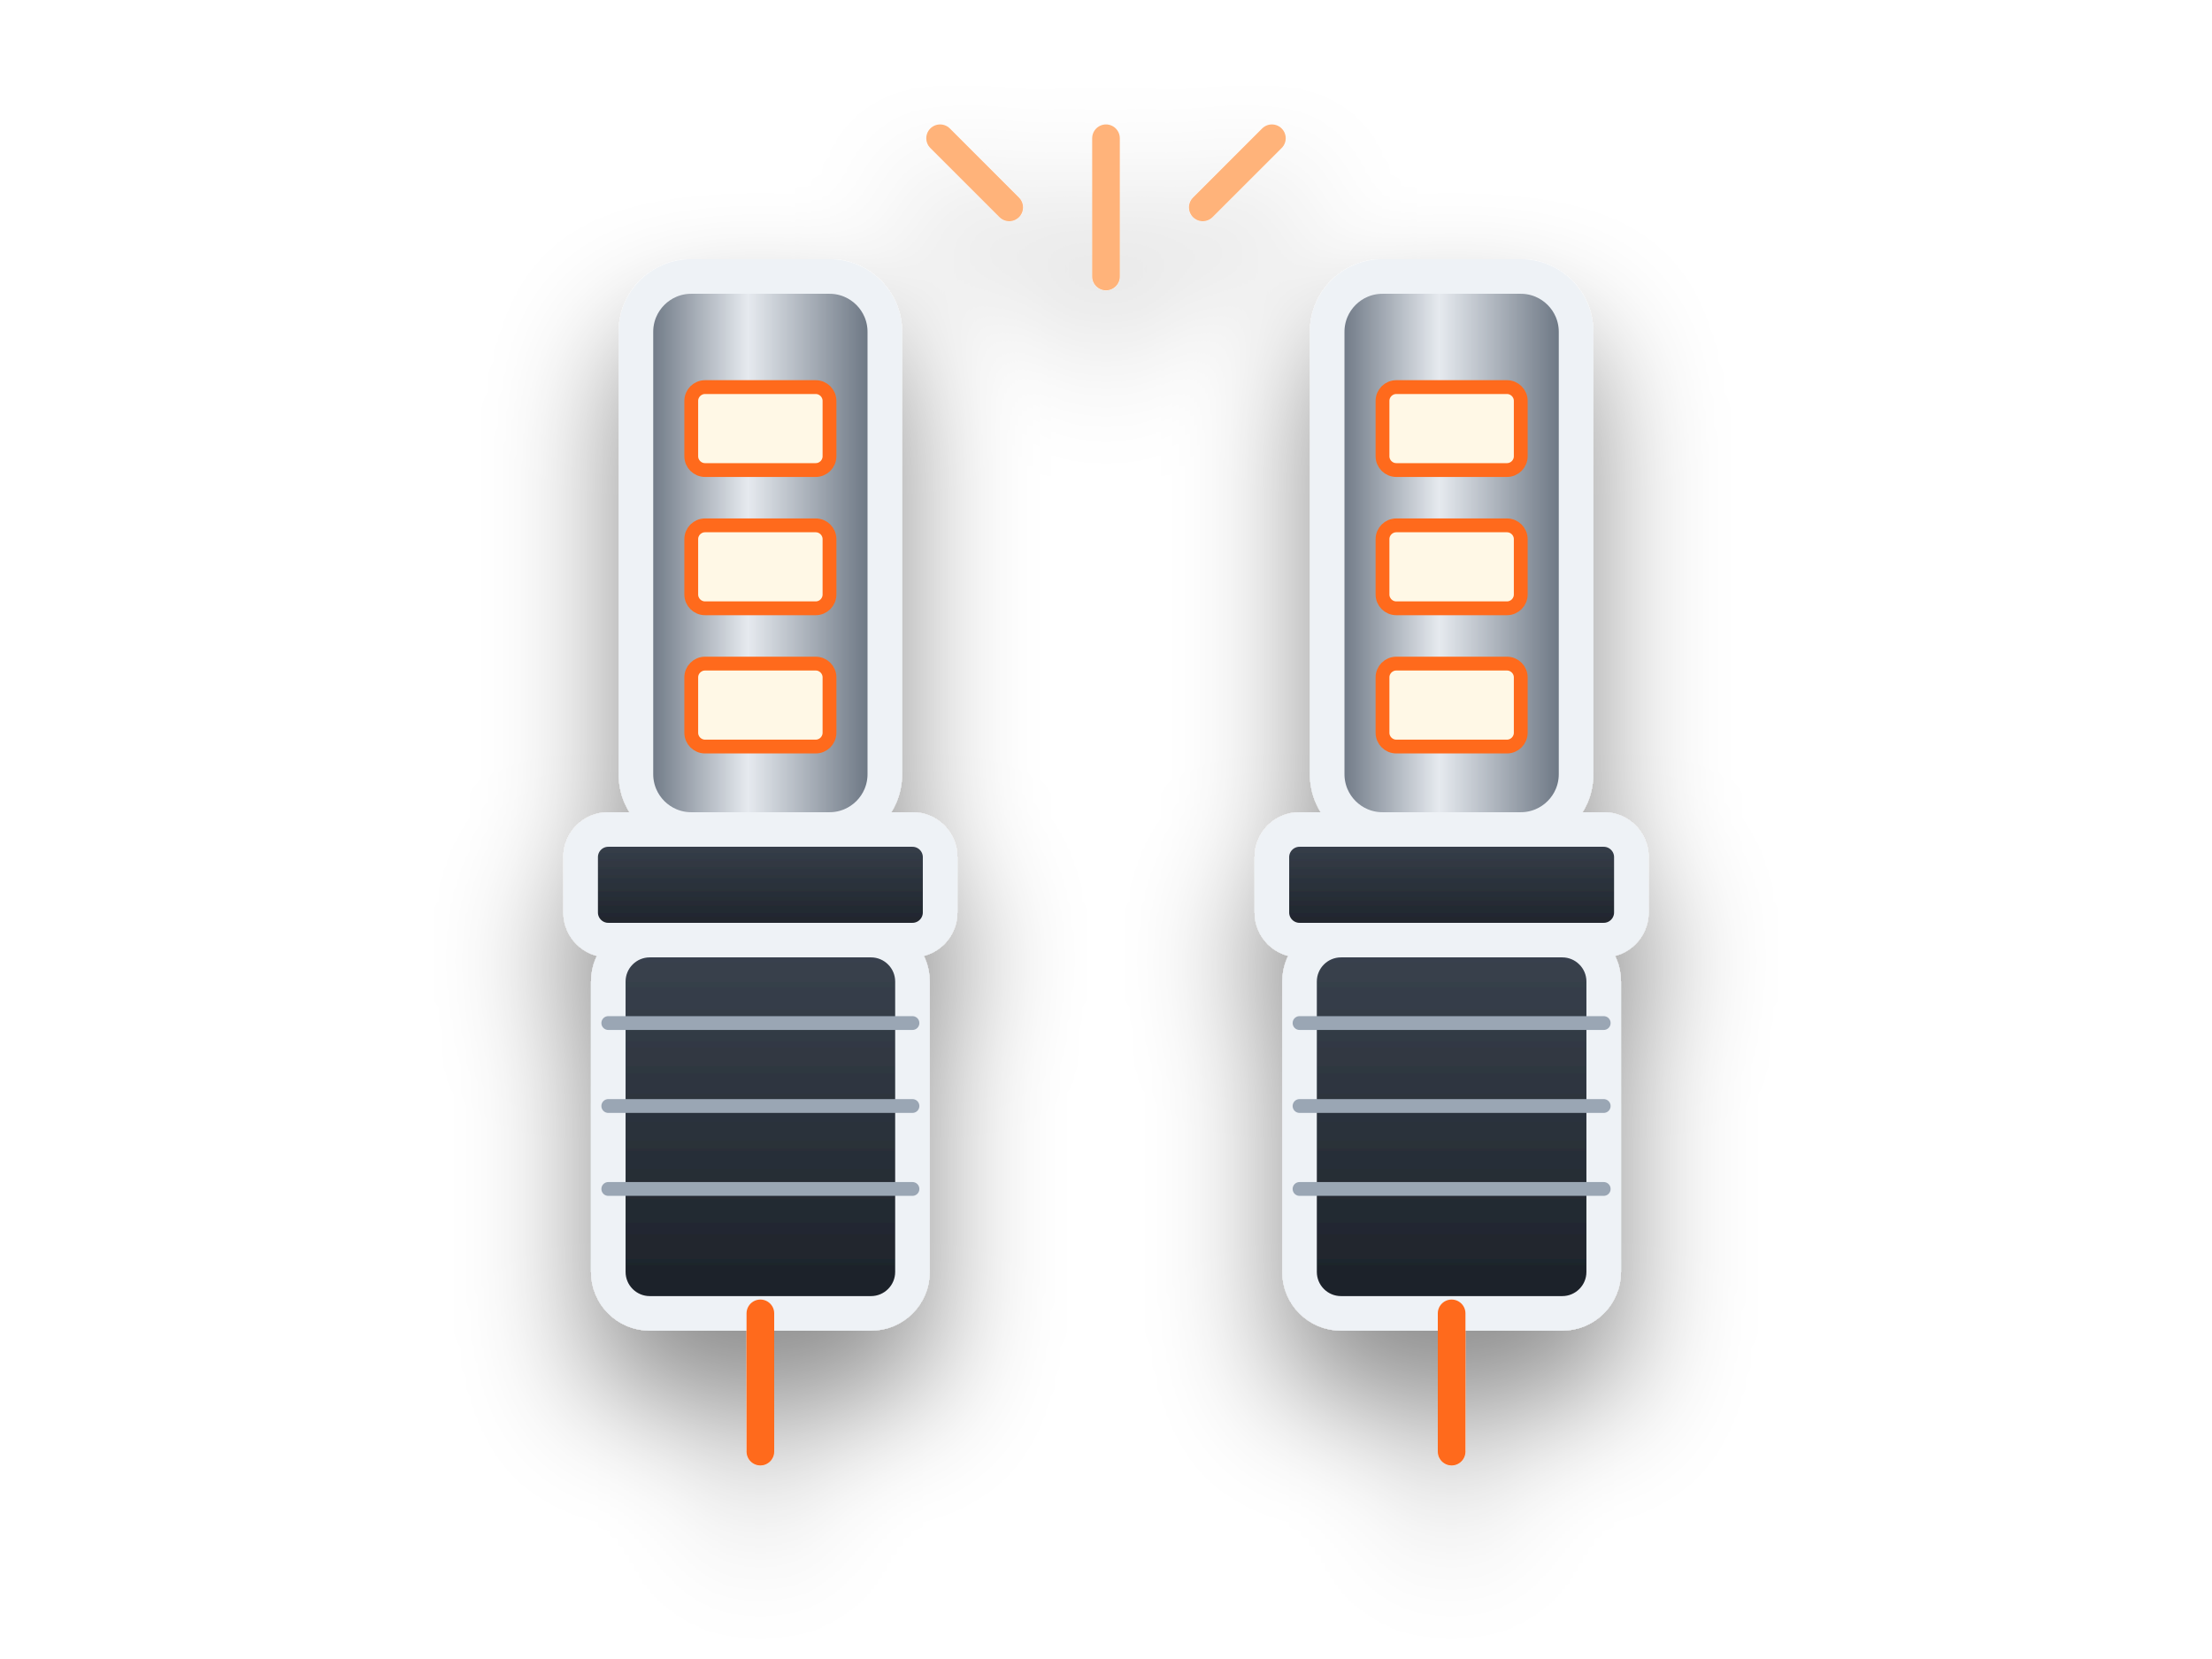
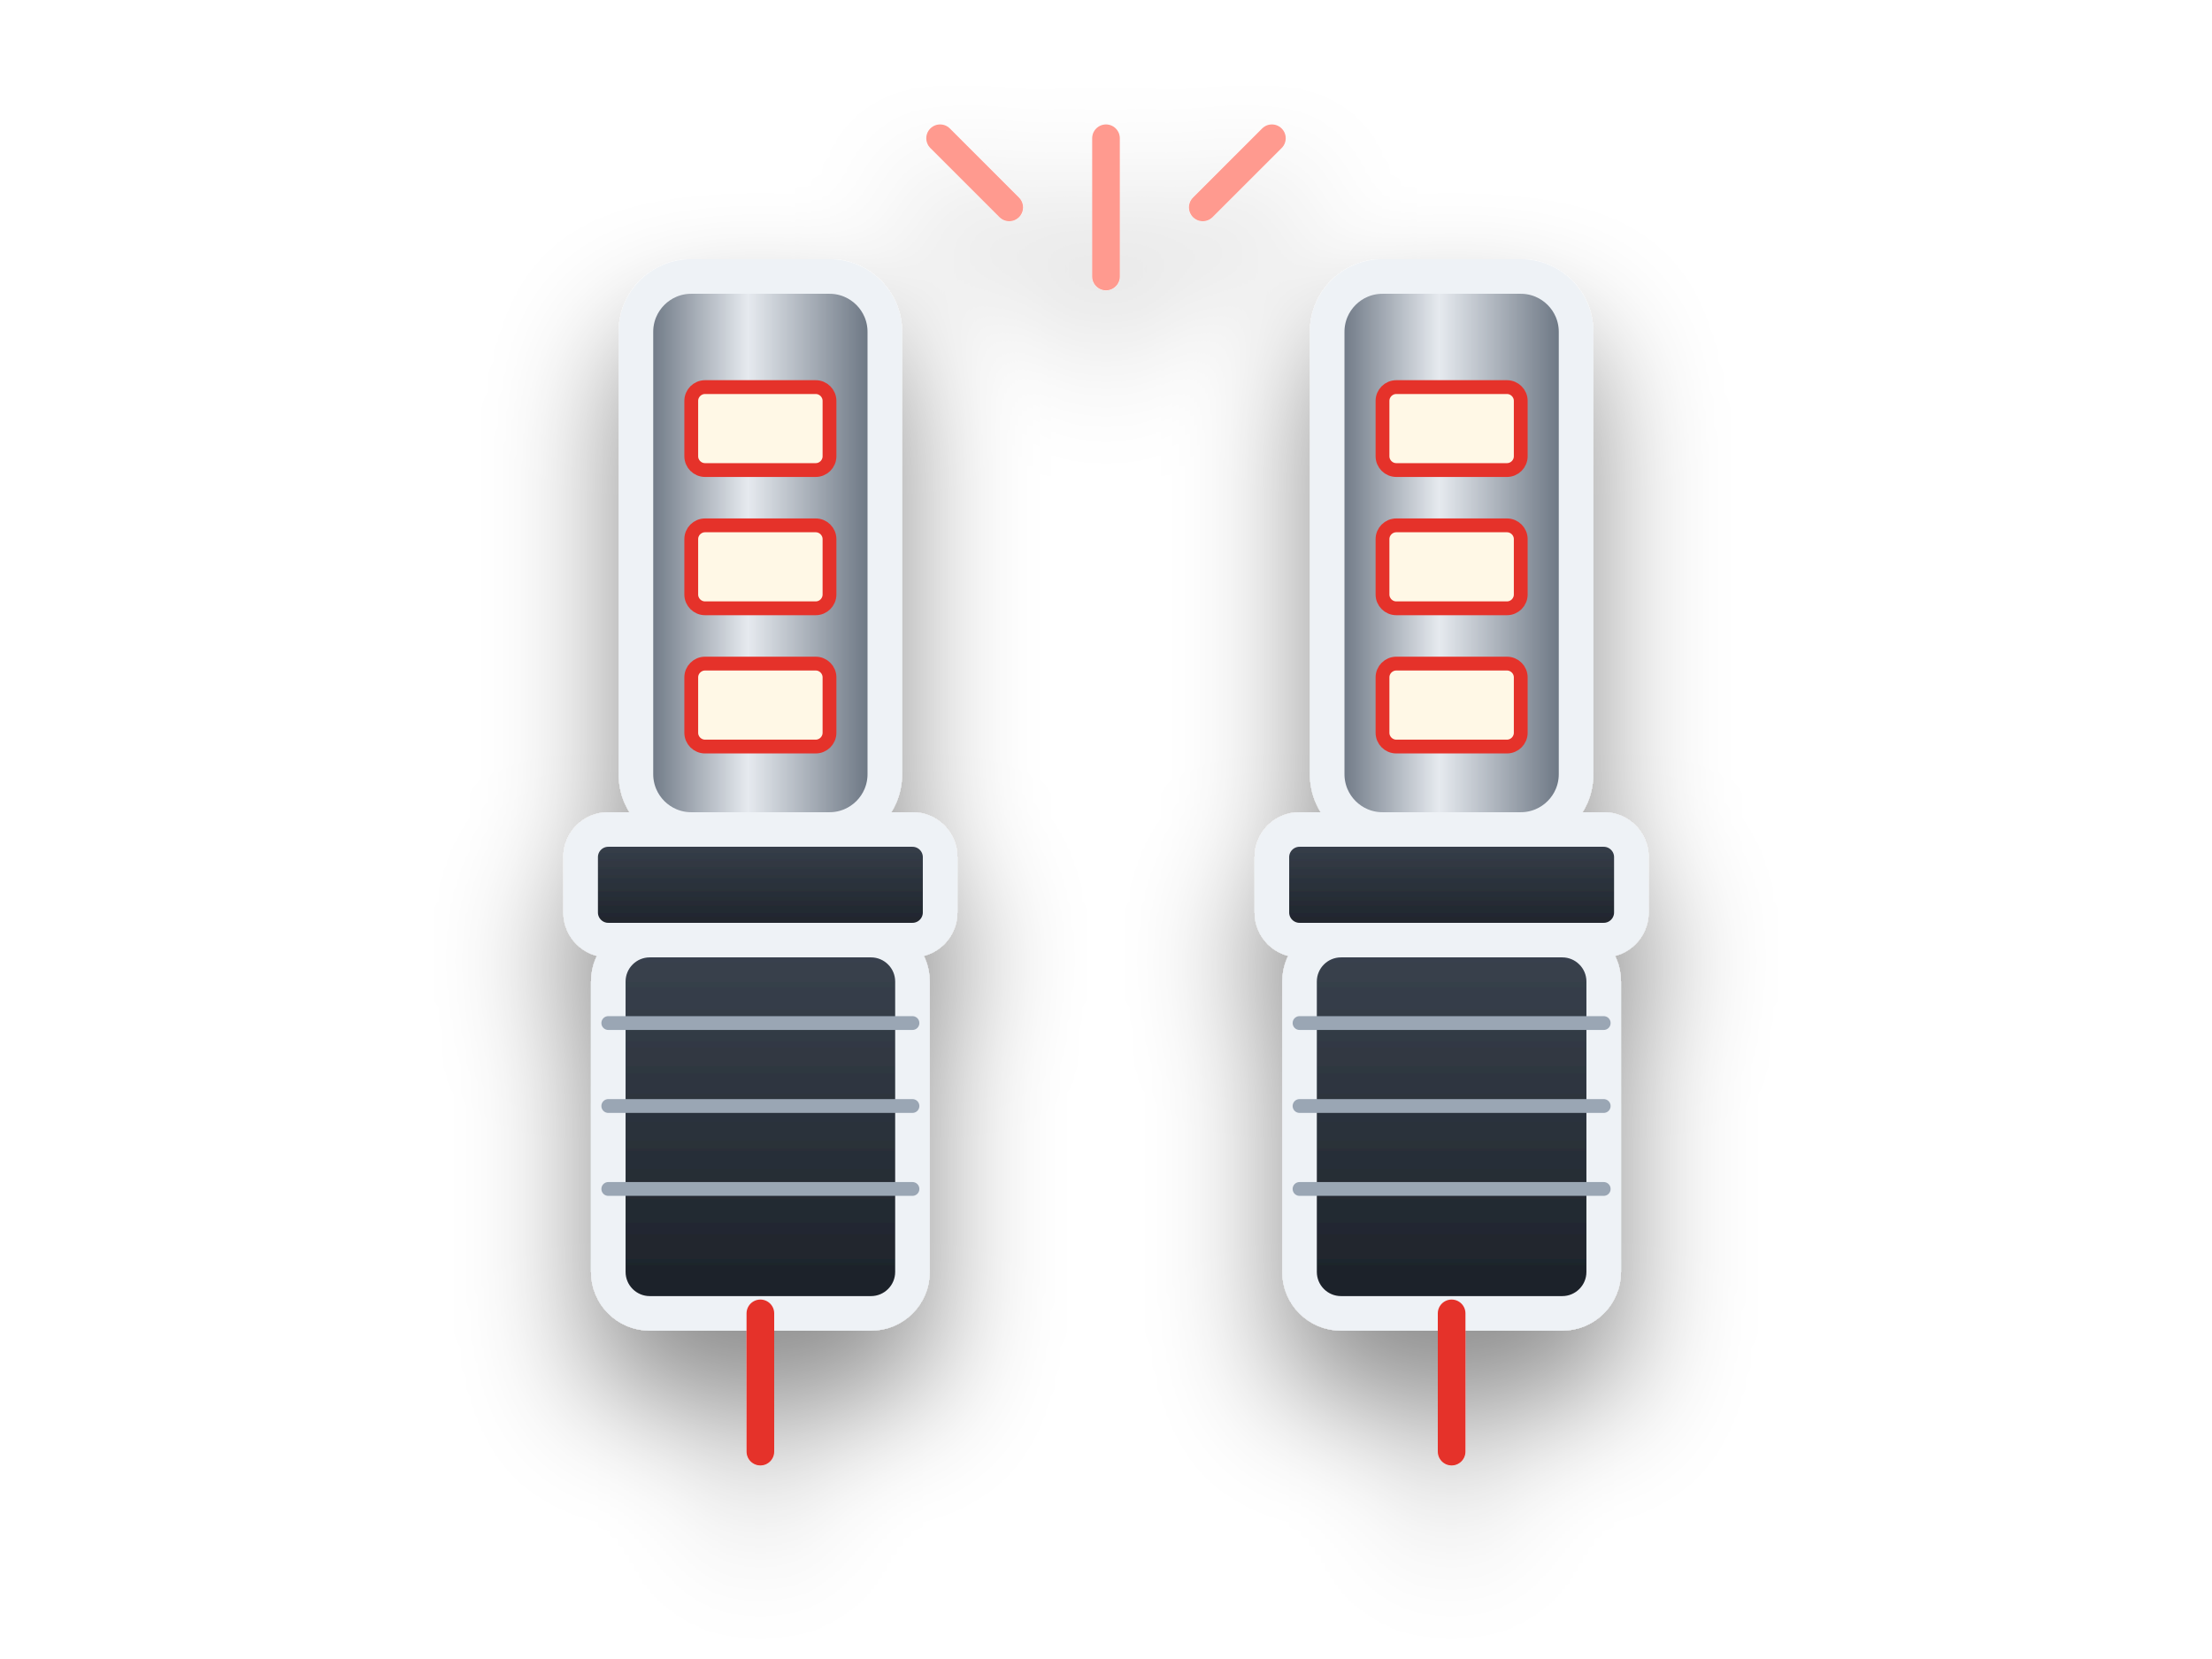
<svg xmlns="http://www.w3.org/2000/svg" viewBox="0 0 320 240" fill="none">
  <defs>
    <linearGradient id="met" x1="0" y1="0" x2="0" y2="1">
      <stop offset="0" stop-color="#dfe5ec" />
      <stop offset=".5" stop-color="#9aa6b4" />
      <stop offset="1" stop-color="#5d6876" />
    </linearGradient>
    <linearGradient id="metH" x1="0" y1="0" x2="1" y2="0">
      <stop offset="0" stop-color="#5d6876" />
      <stop offset=".45" stop-color="#e6eaef" />
      <stop offset="1" stop-color="#5d6876" />
    </linearGradient>
    <linearGradient id="acc" x1="0" y1="0" x2="0" y2="1">
-       <stop offset="0" stop-color="#ff9a5c" />
-       <stop offset="1" stop-color="#d9500a" />
+       <stop offset="0" stop-color="#ff6b5f" />
+       <stop offset="1" stop-color="#b8221c" />
    </linearGradient>
    <linearGradient id="dark" x1="0" y1="0" x2="0" y2="1">
      <stop offset="0" stop-color="#3a434f" />
      <stop offset="1" stop-color="#1b2027" />
    </linearGradient>
    <radialGradient id="glass" cx=".35" cy=".35" r=".8">
      <stop offset="0" stop-color="#ffffff" stop-opacity=".9" />
      <stop offset=".5" stop-color="#cfe6ff" stop-opacity=".35" />
      <stop offset="1" stop-color="#5cb8ff" stop-opacity=".15" />
    </radialGradient>
    <filter id="sh" x="-20%" y="-20%" width="140%" height="160%">
      <feDropShadow dx="0" dy="10" stdDeviation="9" flood-color="#000" flood-opacity=".45" />
    </filter>
  </defs>
  <g filter="url(#sh)">
    <rect x="92" y="40" width="36" height="80" rx="8" fill="url(#metH)" stroke="#eef2f6" stroke-width="5" stroke-linejoin="round" stroke-linecap="round" />
-     <rect x="100" y="56" width="20" height="12" rx="2" fill="#fff8e6" stroke="#ff6a1a" stroke-width="2" stroke-linejoin="round" stroke-linecap="round" />
-     <rect x="100" y="76" width="20" height="12" rx="2" fill="#fff8e6" stroke="#ff6a1a" stroke-width="2" stroke-linejoin="round" stroke-linecap="round" />
-     <rect x="100" y="96" width="20" height="12" rx="2" fill="#fff8e6" stroke="#ff6a1a" stroke-width="2" stroke-linejoin="round" stroke-linecap="round" />
+     <rect x="100" y="56" width="20" height="12" rx="2" fill="#fff8e6" stroke="#e5322b" stroke-width="2" stroke-linejoin="round" stroke-linecap="round" />
+     <rect x="100" y="76" width="20" height="12" rx="2" fill="#fff8e6" stroke="#e5322b" stroke-width="2" stroke-linejoin="round" stroke-linecap="round" />
+     <rect x="100" y="96" width="20" height="12" rx="2" fill="#fff8e6" stroke="#e5322b" stroke-width="2" stroke-linejoin="round" stroke-linecap="round" />
    <rect x="84" y="120" width="52" height="16" rx="4" fill="url(#dark)" stroke="#eef2f6" stroke-width="5" stroke-linejoin="round" stroke-linecap="round" />
    <rect x="88" y="136" width="44" height="54" rx="6" fill="url(#dark)" stroke="#eef2f6" stroke-width="5" stroke-linejoin="round" stroke-linecap="round" />
    <line x1="88" y1="148" x2="132" y2="148" stroke="#9aa6b4" stroke-width="2" stroke-linejoin="round" stroke-linecap="round" />
    <line x1="88" y1="160" x2="132" y2="160" stroke="#9aa6b4" stroke-width="2" stroke-linejoin="round" stroke-linecap="round" />
    <line x1="88" y1="172" x2="132" y2="172" stroke="#9aa6b4" stroke-width="2" stroke-linejoin="round" stroke-linecap="round" />
-     <path d="M110 190 v20" stroke="#ff6a1a" stroke-width="4" stroke-linejoin="round" stroke-linecap="round" />
+     <path d="M110 190 v20" stroke="#e5322b" stroke-width="4" stroke-linejoin="round" stroke-linecap="round" />
    <rect x="192" y="40" width="36" height="80" rx="8" fill="url(#metH)" stroke="#eef2f6" stroke-width="5" stroke-linejoin="round" stroke-linecap="round" />
-     <rect x="200" y="56" width="20" height="12" rx="2" fill="#fff8e6" stroke="#ff6a1a" stroke-width="2" stroke-linejoin="round" stroke-linecap="round" />
-     <rect x="200" y="76" width="20" height="12" rx="2" fill="#fff8e6" stroke="#ff6a1a" stroke-width="2" stroke-linejoin="round" stroke-linecap="round" />
-     <rect x="200" y="96" width="20" height="12" rx="2" fill="#fff8e6" stroke="#ff6a1a" stroke-width="2" stroke-linejoin="round" stroke-linecap="round" />
+     <rect x="200" y="56" width="20" height="12" rx="2" fill="#fff8e6" stroke="#e5322b" stroke-width="2" stroke-linejoin="round" stroke-linecap="round" />
+     <rect x="200" y="76" width="20" height="12" rx="2" fill="#fff8e6" stroke="#e5322b" stroke-width="2" stroke-linejoin="round" stroke-linecap="round" />
+     <rect x="200" y="96" width="20" height="12" rx="2" fill="#fff8e6" stroke="#e5322b" stroke-width="2" stroke-linejoin="round" stroke-linecap="round" />
    <rect x="184" y="120" width="52" height="16" rx="4" fill="url(#dark)" stroke="#eef2f6" stroke-width="5" stroke-linejoin="round" stroke-linecap="round" />
    <rect x="188" y="136" width="44" height="54" rx="6" fill="url(#dark)" stroke="#eef2f6" stroke-width="5" stroke-linejoin="round" stroke-linecap="round" />
    <line x1="188" y1="148" x2="232" y2="148" stroke="#9aa6b4" stroke-width="2" stroke-linejoin="round" stroke-linecap="round" />
    <line x1="188" y1="160" x2="232" y2="160" stroke="#9aa6b4" stroke-width="2" stroke-linejoin="round" stroke-linecap="round" />
    <line x1="188" y1="172" x2="232" y2="172" stroke="#9aa6b4" stroke-width="2" stroke-linejoin="round" stroke-linecap="round" />
-     <path d="M210 190 v20" stroke="#ff6a1a" stroke-width="4" stroke-linejoin="round" stroke-linecap="round" />
-     <path d="M160 40 v-20 M146 30 l-10 -10 M174 30 l10 -10" stroke="#ffb37a" stroke-width="4" stroke-linejoin="round" stroke-linecap="round" />
+     <path d="M210 190 v20" stroke="#e5322b" stroke-width="4" stroke-linejoin="round" stroke-linecap="round" />
+     <path d="M160 40 v-20 M146 30 l-10 -10 M174 30 l10 -10" stroke="#ff9a8f" stroke-width="4" stroke-linejoin="round" stroke-linecap="round" />
  </g>
</svg>
